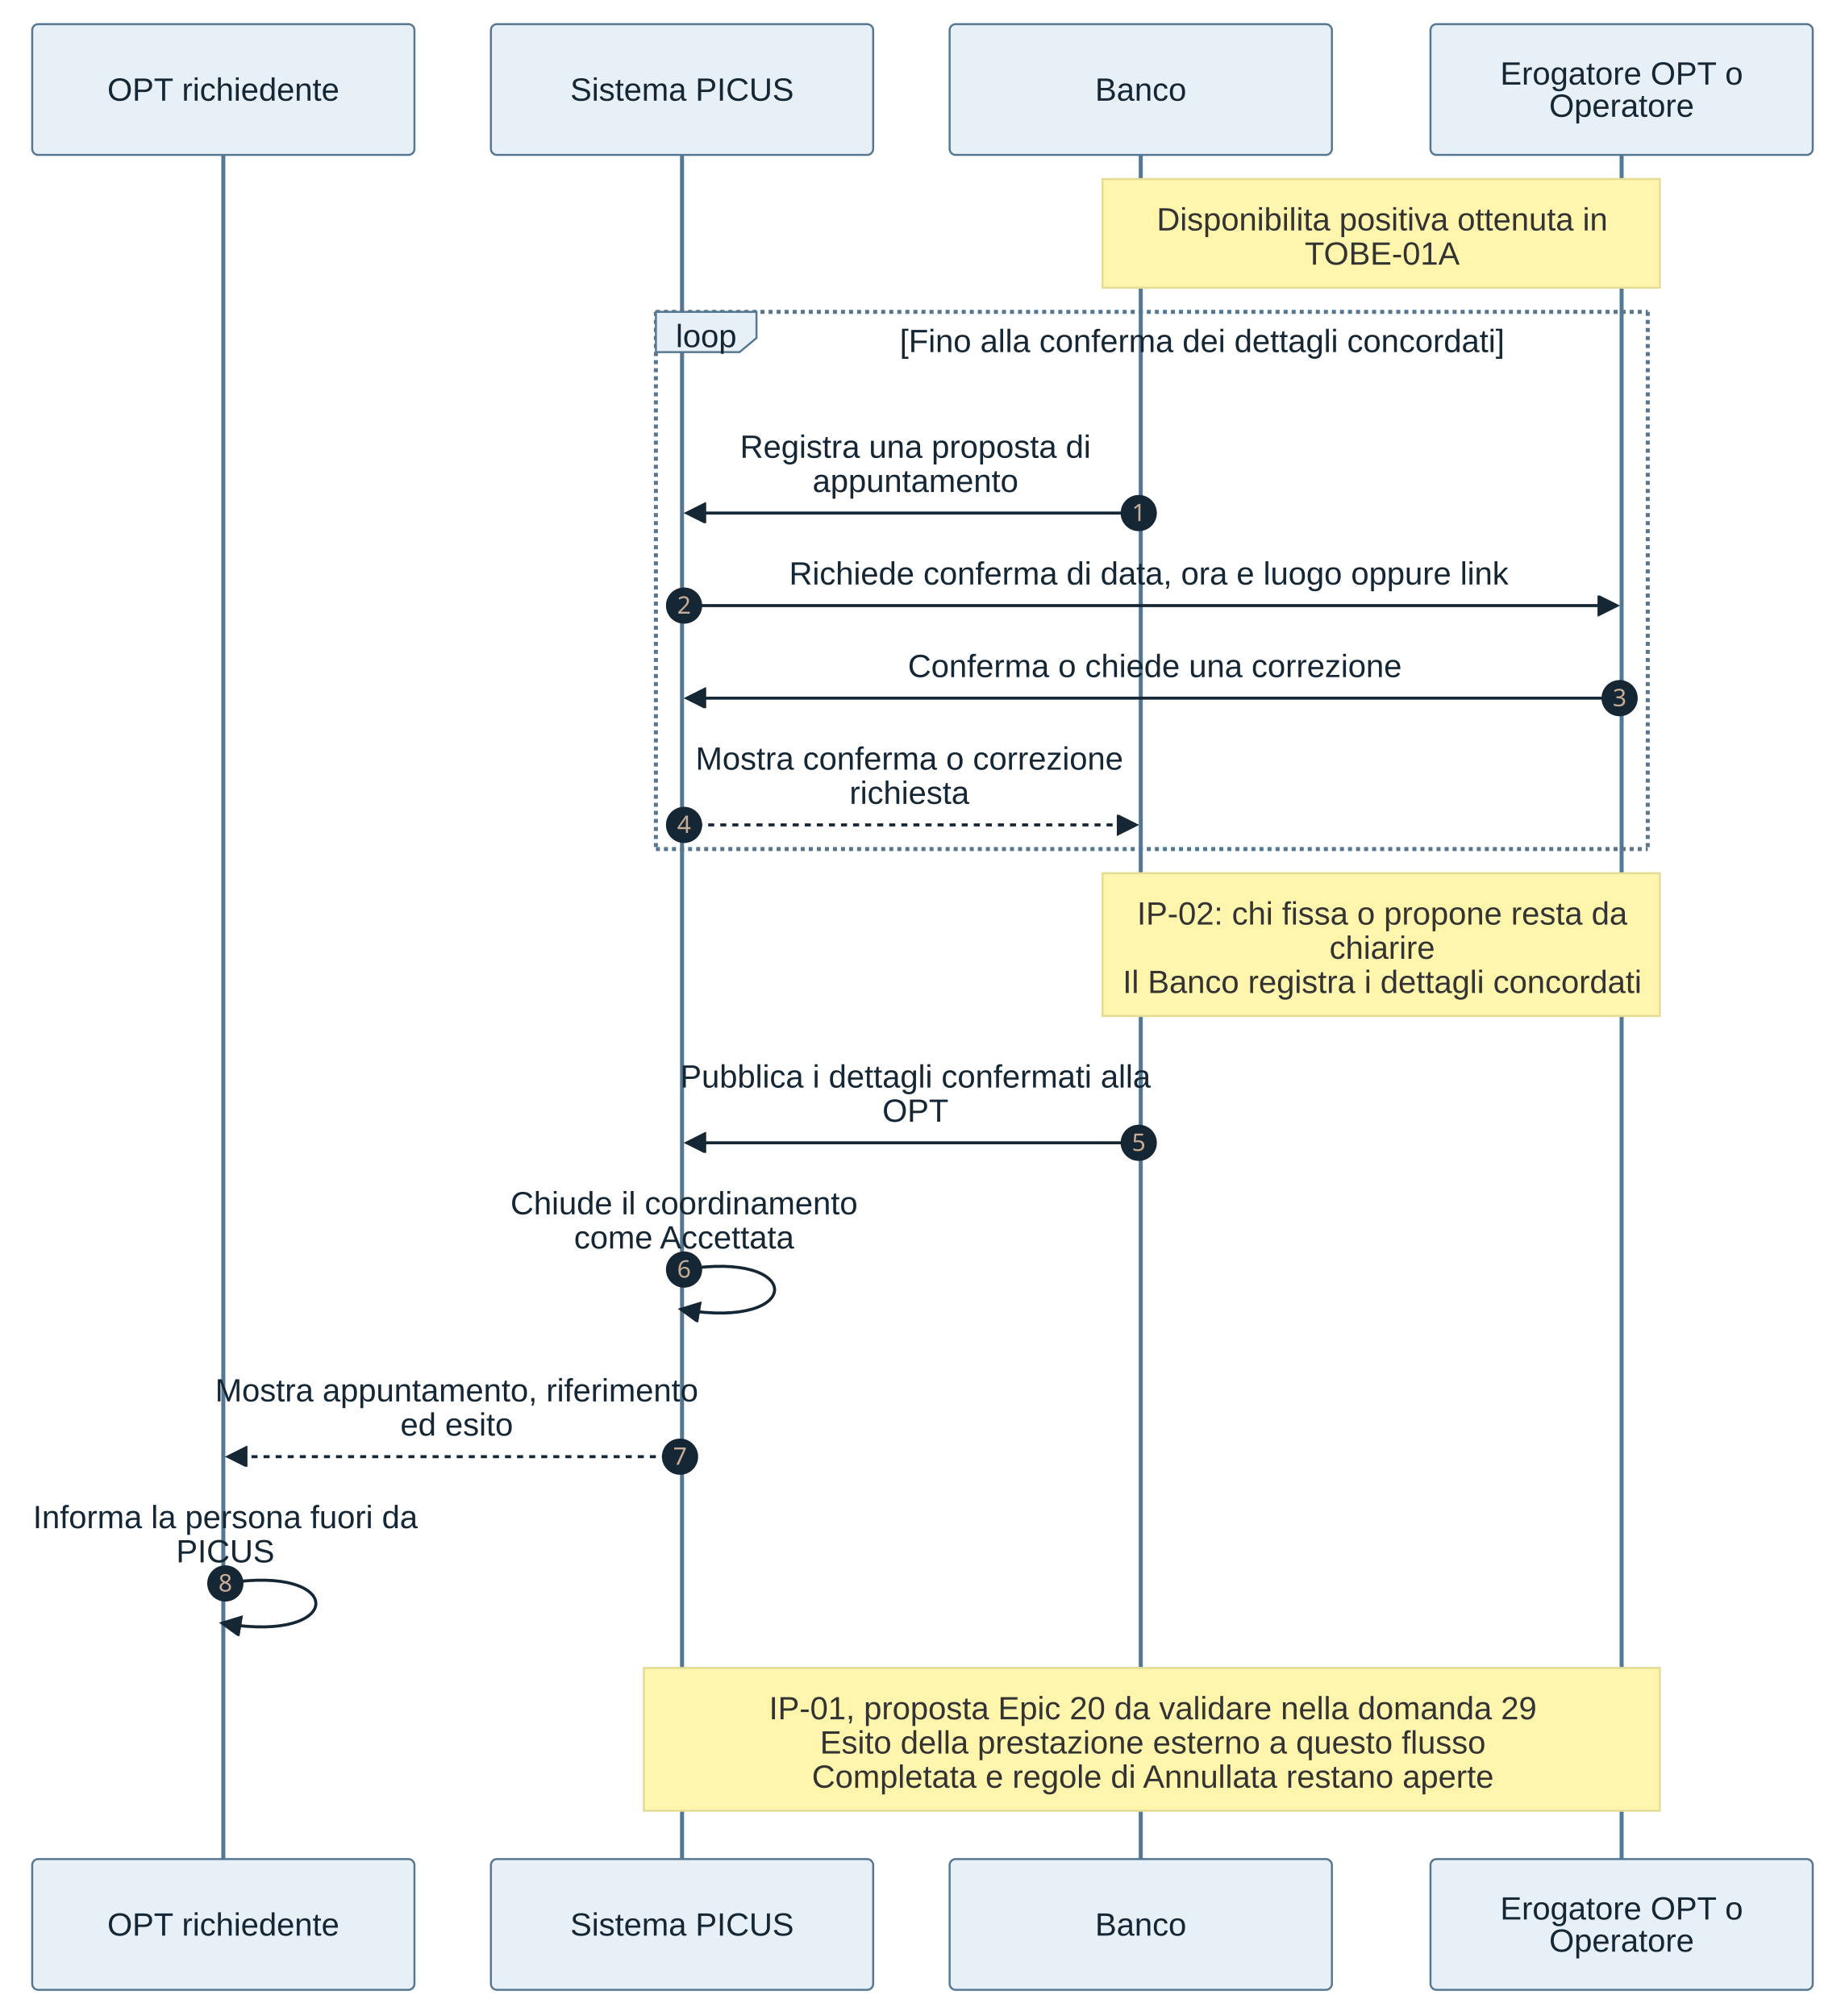
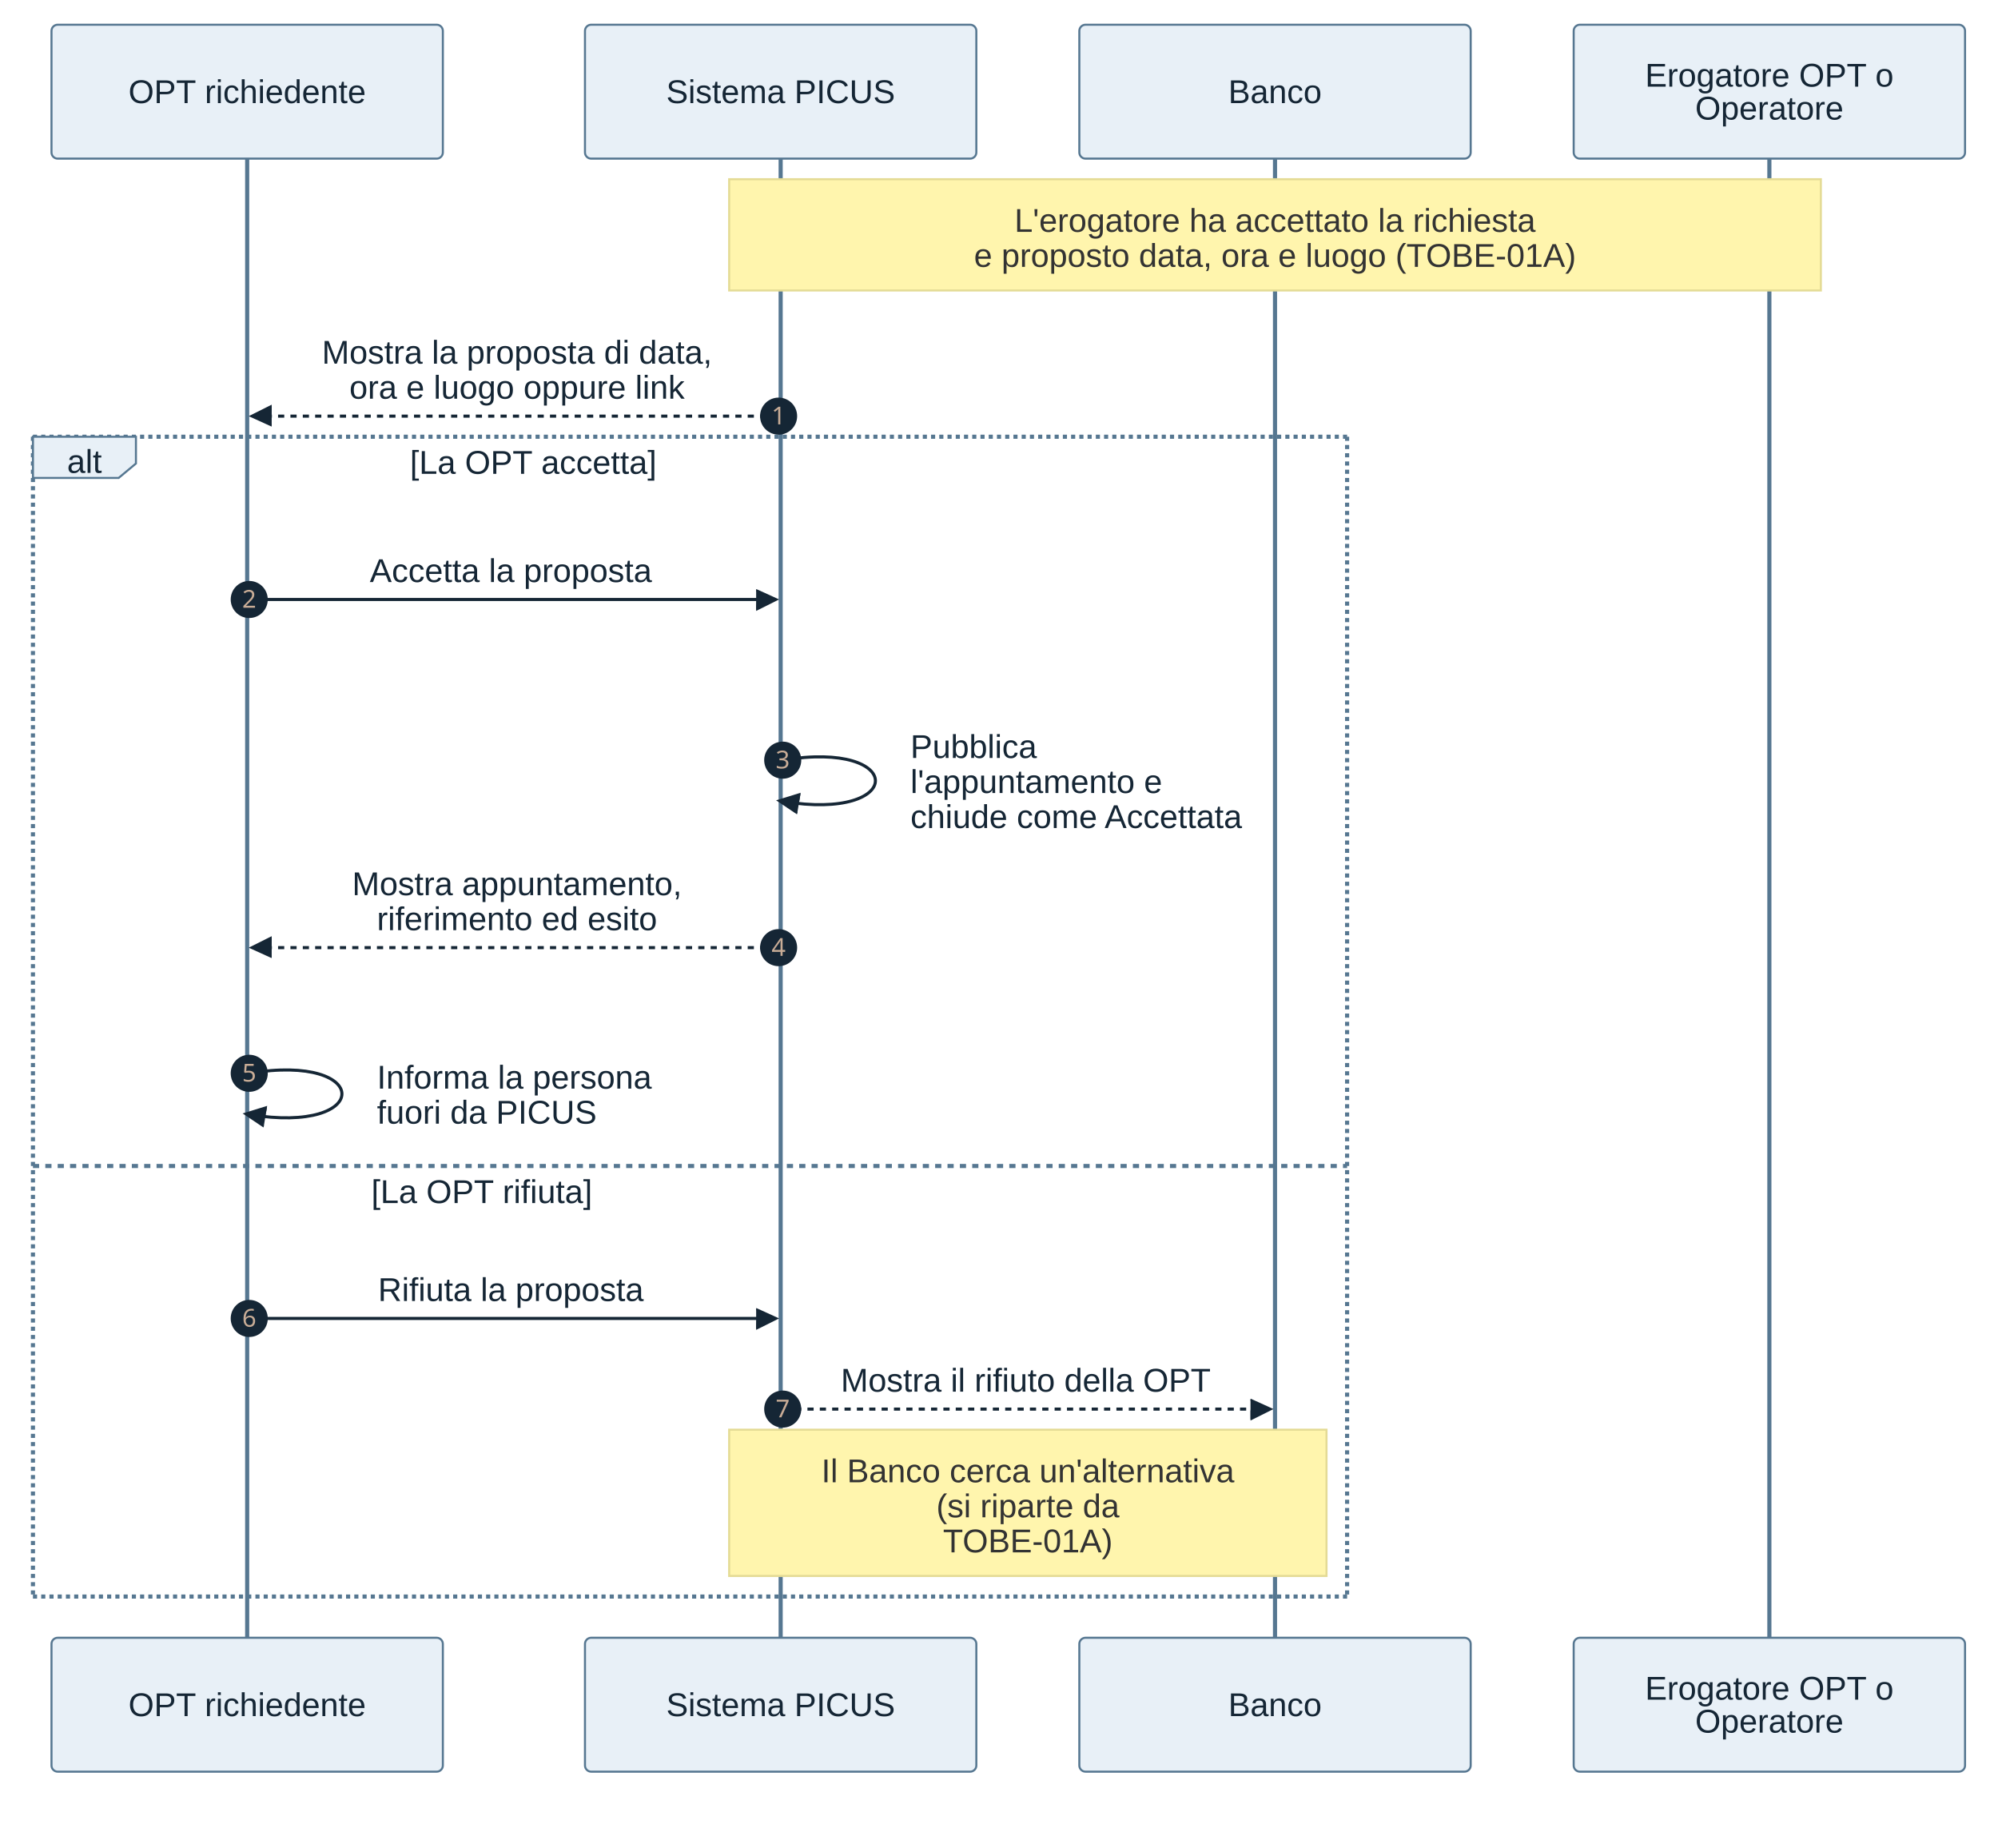
- <svg xmlns="http://www.w3.org/2000/svg" aria-roledescription="sequence" role="graphics-document document" viewBox="-16 -12 917 1002" height="1002" width="917" id="tobe">
+ <svg xmlns="http://www.w3.org/2000/svg" aria-roledescription="sequence" role="graphics-document document" viewBox="-25 -12 970 897" height="897" width="970" id="tobe">
  <g>
-     <rect class="actor actor-bottom" ry="3" rx="3" name="E" height="65" width="190" stroke="#666" fill="#eaeaea" y="912" x="695" />
-     <text style="text-anchor: middle; font-size: 16px; font-weight: 400; font-family: Arial;" class="actor" alignment-baseline="central" dominant-baseline="central" y="944.5" x="790">
-       <tspan dy="-8" x="790">Erogatore OPT o</tspan>
+     <rect class="actor actor-bottom" ry="3" rx="3" name="E" height="65" width="190" stroke="#666" fill="#eaeaea" y="783" x="739" />
+     <text style="text-anchor: middle; font-size: 16px; font-weight: 400; font-family: Arial;" class="actor actor-box" alignment-baseline="central" dominant-baseline="central" y="815.5" x="834">
+       <tspan dy="-8" x="834">Erogatore OPT o</tspan>
    </text>
-     <text style="text-anchor: middle; font-size: 16px; font-weight: 400; font-family: Arial;" class="actor" alignment-baseline="central" dominant-baseline="central" y="944.5" x="790">
-       <tspan dy="8" x="790">Operatore</tspan>
+     <text style="text-anchor: middle; font-size: 16px; font-weight: 400; font-family: Arial;" class="actor actor-box" alignment-baseline="central" dominant-baseline="central" y="815.5" x="834">
+       <tspan dy="8" x="834">Operatore</tspan>
    </text>
  </g>
  <g>
-     <rect class="actor actor-bottom" ry="3" rx="3" name="B" height="65" width="190" stroke="#666" fill="#eaeaea" y="912" x="456" />
-     <text style="text-anchor: middle; font-size: 16px; font-weight: 400; font-family: Arial;" class="actor" alignment-baseline="central" dominant-baseline="central" y="944.5" x="551">
-       <tspan dy="0" x="551">Banco</tspan>
+     <rect class="actor actor-bottom" ry="3" rx="3" name="B" height="65" width="190" stroke="#666" fill="#eaeaea" y="783" x="499" />
+     <text style="text-anchor: middle; font-size: 16px; font-weight: 400; font-family: Arial;" class="actor actor-box" alignment-baseline="central" dominant-baseline="central" y="815.5" x="594">
+       <tspan dy="0" x="594">Banco</tspan>
    </text>
  </g>
  <g>
-     <rect class="actor actor-bottom" ry="3" rx="3" name="S" height="65" width="190" stroke="#666" fill="#eaeaea" y="912" x="228" />
-     <text style="text-anchor: middle; font-size: 16px; font-weight: 400; font-family: Arial;" class="actor" alignment-baseline="central" dominant-baseline="central" y="944.5" x="323">
-       <tspan dy="0" x="323">Sistema PICUS</tspan>
+     <rect class="actor actor-bottom" ry="3" rx="3" name="S" height="65" width="190" stroke="#666" fill="#eaeaea" y="783" x="259" />
+     <text style="text-anchor: middle; font-size: 16px; font-weight: 400; font-family: Arial;" class="actor actor-box" alignment-baseline="central" dominant-baseline="central" y="815.5" x="354">
+       <tspan dy="0" x="354">Sistema PICUS</tspan>
    </text>
  </g>
  <g>
-     <rect class="actor actor-bottom" ry="3" rx="3" name="R" height="65" width="190" stroke="#666" fill="#eaeaea" y="912" x="0" />
-     <text style="text-anchor: middle; font-size: 16px; font-weight: 400; font-family: Arial;" class="actor" alignment-baseline="central" dominant-baseline="central" y="944.5" x="95">
+     <rect class="actor actor-bottom" ry="3" rx="3" name="R" height="65" width="190" stroke="#666" fill="#eaeaea" y="783" x="0" />
+     <text style="text-anchor: middle; font-size: 16px; font-weight: 400; font-family: Arial;" class="actor actor-box" alignment-baseline="central" dominant-baseline="central" y="815.5" x="95">
      <tspan dy="0" x="95">OPT richiedente</tspan>
    </text>
  </g>
  <g>
-     <line stroke="#999" stroke-width="0.5px" class="200" y2="912" x2="790" y1="5" x1="790" id="actor7" />
-     <g id="root-7">
-       <rect class="actor actor-top" ry="3" rx="3" name="E" height="65" width="190" stroke="#666" fill="#eaeaea" y="0" x="695" />
-       <text style="text-anchor: middle; font-size: 16px; font-weight: 400; font-family: Arial;" class="actor" alignment-baseline="central" dominant-baseline="central" y="32.5" x="790">
-         <tspan dy="-8" x="790">Erogatore OPT o</tspan>
+     <line name="E" stroke="#999" stroke-width="0.5px" class="actor-line 200" y2="783" x2="834" y1="65" x1="834" id="actor3" />
+     <g id="root-3">
+       <rect class="actor actor-top" ry="3" rx="3" name="E" height="65" width="190" stroke="#666" fill="#eaeaea" y="0" x="739" />
+       <text style="text-anchor: middle; font-size: 16px; font-weight: 400; font-family: Arial;" class="actor actor-box" alignment-baseline="central" dominant-baseline="central" y="32.5" x="834">
+         <tspan dy="-8" x="834">Erogatore OPT o</tspan>
      </text>
-       <text style="text-anchor: middle; font-size: 16px; font-weight: 400; font-family: Arial;" class="actor" alignment-baseline="central" dominant-baseline="central" y="32.5" x="790">
-         <tspan dy="8" x="790">Operatore</tspan>
+       <text style="text-anchor: middle; font-size: 16px; font-weight: 400; font-family: Arial;" class="actor actor-box" alignment-baseline="central" dominant-baseline="central" y="32.5" x="834">
+         <tspan dy="8" x="834">Operatore</tspan>
      </text>
    </g>
  </g>
  <g>
-     <line stroke="#999" stroke-width="0.5px" class="200" y2="912" x2="551" y1="5" x1="551" id="actor6" />
-     <g id="root-6">
-       <rect class="actor actor-top" ry="3" rx="3" name="B" height="65" width="190" stroke="#666" fill="#eaeaea" y="0" x="456" />
-       <text style="text-anchor: middle; font-size: 16px; font-weight: 400; font-family: Arial;" class="actor" alignment-baseline="central" dominant-baseline="central" y="32.5" x="551">
-         <tspan dy="0" x="551">Banco</tspan>
+     <line name="B" stroke="#999" stroke-width="0.5px" class="actor-line 200" y2="783" x2="594" y1="65" x1="594" id="actor2" />
+     <g id="root-2">
+       <rect class="actor actor-top" ry="3" rx="3" name="B" height="65" width="190" stroke="#666" fill="#eaeaea" y="0" x="499" />
+       <text style="text-anchor: middle; font-size: 16px; font-weight: 400; font-family: Arial;" class="actor actor-box" alignment-baseline="central" dominant-baseline="central" y="32.5" x="594">
+         <tspan dy="0" x="594">Banco</tspan>
      </text>
    </g>
  </g>
  <g>
-     <line stroke="#999" stroke-width="0.5px" class="200" y2="912" x2="323" y1="5" x1="323" id="actor5" />
-     <g id="root-5">
-       <rect class="actor actor-top" ry="3" rx="3" name="S" height="65" width="190" stroke="#666" fill="#eaeaea" y="0" x="228" />
-       <text style="text-anchor: middle; font-size: 16px; font-weight: 400; font-family: Arial;" class="actor" alignment-baseline="central" dominant-baseline="central" y="32.5" x="323">
-         <tspan dy="0" x="323">Sistema PICUS</tspan>
+     <line name="S" stroke="#999" stroke-width="0.5px" class="actor-line 200" y2="783" x2="354" y1="65" x1="354" id="actor1" />
+     <g id="root-1">
+       <rect class="actor actor-top" ry="3" rx="3" name="S" height="65" width="190" stroke="#666" fill="#eaeaea" y="0" x="259" />
+       <text style="text-anchor: middle; font-size: 16px; font-weight: 400; font-family: Arial;" class="actor actor-box" alignment-baseline="central" dominant-baseline="central" y="32.5" x="354">
+         <tspan dy="0" x="354">Sistema PICUS</tspan>
      </text>
    </g>
  </g>
  <g>
-     <line stroke="#999" stroke-width="0.5px" class="200" y2="912" x2="95" y1="5" x1="95" id="actor4" />
-     <g id="root-4">
+     <line name="R" stroke="#999" stroke-width="0.5px" class="actor-line 200" y2="783" x2="95" y1="65" x1="95" id="actor0" />
+     <g id="root-0">
      <rect class="actor actor-top" ry="3" rx="3" name="R" height="65" width="190" stroke="#666" fill="#eaeaea" y="0" x="0" />
-       <text style="text-anchor: middle; font-size: 16px; font-weight: 400; font-family: Arial;" class="actor" alignment-baseline="central" dominant-baseline="central" y="32.5" x="95">
+       <text style="text-anchor: middle; font-size: 16px; font-weight: 400; font-family: Arial;" class="actor actor-box" alignment-baseline="central" dominant-baseline="central" y="32.5" x="95">
        <tspan dy="0" x="95">OPT richiedente</tspan>
      </text>
    </g>
  </g>
-   <style>#tobe{font-family:Arial;font-size:18px;fill:#152635;}#tobe .error-icon{fill:hsl(28, 48.387%, 98.922%);}#tobe .error-text{fill:rgb(1.419, 2.839, 4.081);stroke:rgb(1.419, 2.839, 4.081);}#tobe .edge-thickness-normal{stroke-width:2px;}#tobe .edge-thickness-thick{stroke-width:3.5px;}#tobe .edge-pattern-solid{stroke-dasharray:0;}#tobe .edge-pattern-dashed{stroke-dasharray:3;}#tobe .edge-pattern-dotted{stroke-dasharray:2;}#tobe .marker{fill:#375369;stroke:#375369;}#tobe .marker.cross{stroke:#375369;}#tobe svg{font-family:Arial;font-size:18px;}#tobe .actor{stroke:#567791;fill:#e8f0f7;}#tobe text.actor&gt;tspan{fill:#152635;stroke:none;}#tobe .actor-line{stroke:grey;}#tobe .messageLine0{stroke-width:1.5;stroke-dasharray:none;stroke:#152635;}#tobe .messageLine1{stroke-width:1.5;stroke-dasharray:2,2;stroke:#152635;}#tobe #arrowhead path{fill:#152635;stroke:#152635;}#tobe .sequenceNumber{fill:#c8ac96;}#tobe #sequencenumber{fill:#152635;}#tobe #crosshead path{fill:#152635;stroke:#152635;}#tobe .messageText{fill:#152635;stroke:none;}#tobe .labelBox{stroke:#567791;fill:#e8f0f7;}#tobe .labelText,#tobe .labelText&gt;tspan{fill:#152635;stroke:none;}#tobe .loopText,#tobe .loopText&gt;tspan{fill:#152635;stroke:none;}#tobe .loopLine{stroke-width:2px;stroke-dasharray:2,2;stroke:#567791;fill:#567791;}#tobe .note{stroke:hsl(52.683, 60%, 73.922%);fill:#fff5ad;}#tobe .noteText,#tobe .noteText&gt;tspan{fill:#333;stroke:none;}#tobe .activation0{fill:hsl(88, 48.387%, 93.922%);stroke:hsl(88, 48.387%, 83.922%);}#tobe .activation1{fill:hsl(88, 48.387%, 93.922%);stroke:hsl(88, 48.387%, 83.922%);}#tobe .activation2{fill:hsl(88, 48.387%, 93.922%);stroke:hsl(88, 48.387%, 83.922%);}#tobe .actorPopupMenu{position:absolute;}#tobe .actorPopupMenuPanel{position:absolute;fill:#e8f0f7;box-shadow:0px 8px 16px 0px rgba(0,0,0,0.2);filter:drop-shadow(3px 5px 2px rgb(0 0 0 / 0.4));}#tobe .actor-man line{stroke:#567791;fill:#e8f0f7;}#tobe .actor-man circle,#tobe line{stroke:#567791;fill:#e8f0f7;stroke-width:2px;}#tobe :root{--mermaid-font-family:Arial;}</style>
+   <style>#tobe{font-family:Arial;font-size:18px;fill:#152635;}#tobe .error-icon{fill:hsl(28, 48.387%, 98.922%);}#tobe .error-text{fill:rgb(1.419, 2.839, 4.081);stroke:rgb(1.419, 2.839, 4.081);}#tobe .edge-thickness-normal{stroke-width:1px;}#tobe .edge-thickness-thick{stroke-width:3.5px;}#tobe .edge-pattern-solid{stroke-dasharray:0;}#tobe .edge-thickness-invisible{stroke-width:0;fill:none;}#tobe .edge-pattern-dashed{stroke-dasharray:3;}#tobe .edge-pattern-dotted{stroke-dasharray:2;}#tobe .marker{fill:#375369;stroke:#375369;}#tobe .marker.cross{stroke:#375369;}#tobe svg{font-family:Arial;font-size:18px;}#tobe p{margin:0;}#tobe .actor{stroke:#567791;fill:#e8f0f7;}#tobe text.actor&gt;tspan{fill:#152635;stroke:none;}#tobe .actor-line{stroke:#567791;}#tobe .messageLine0{stroke-width:1.5;stroke-dasharray:none;stroke:#152635;}#tobe .messageLine1{stroke-width:1.5;stroke-dasharray:2,2;stroke:#152635;}#tobe #arrowhead path{fill:#152635;stroke:#152635;}#tobe .sequenceNumber{fill:#c8ac96;}#tobe #sequencenumber{fill:#152635;}#tobe #crosshead path{fill:#152635;stroke:#152635;}#tobe .messageText{fill:#152635;stroke:none;}#tobe .labelBox{stroke:#567791;fill:#e8f0f7;}#tobe .labelText,#tobe .labelText&gt;tspan{fill:#152635;stroke:none;}#tobe .loopText,#tobe .loopText&gt;tspan{fill:#152635;stroke:none;}#tobe .loopLine{stroke-width:2px;stroke-dasharray:2,2;stroke:#567791;fill:#567791;}#tobe .note{stroke:hsl(52.683, 60%, 73.922%);fill:#fff5ad;}#tobe .noteText,#tobe .noteText&gt;tspan{fill:#333;stroke:none;}#tobe .activation0{fill:hsl(88, 48.387%, 93.922%);stroke:hsl(88, 48.387%, 83.922%);}#tobe .activation1{fill:hsl(88, 48.387%, 93.922%);stroke:hsl(88, 48.387%, 83.922%);}#tobe .activation2{fill:hsl(88, 48.387%, 93.922%);stroke:hsl(88, 48.387%, 83.922%);}#tobe .actorPopupMenu{position:absolute;}#tobe .actorPopupMenuPanel{position:absolute;fill:#e8f0f7;box-shadow:0px 8px 16px 0px rgba(0,0,0,0.2);filter:drop-shadow(3px 5px 2px rgb(0 0 0 / 0.4));}#tobe .actor-man line{stroke:#567791;fill:#e8f0f7;}#tobe .actor-man circle,#tobe line{stroke:#567791;fill:#e8f0f7;stroke-width:2px;}#tobe :root{--mermaid-font-family:Arial;}</style>
  <g />
  <defs>
    <symbol height="24" width="24" id="computer">
      <path d="M2 2v13h20v-13h-20zm18 11h-16v-9h16v9zm-10.228 6l.466-1h3.524l.467 1h-4.457zm14.228 3h-24l2-6h2.104l-1.33 4h18.45l-1.297-4h2.073l2 6zm-5-10h-14v-7h14v7z" transform="scale(.5)" />
    </symbol>
  </defs>
  <defs>
    <symbol clip-rule="evenodd" fill-rule="evenodd" id="database">
      <path d="M12.258.001l.256.004.255.005.253.008.251.01.249.012.247.015.246.016.242.019.241.02.239.023.236.024.233.027.231.028.229.031.225.032.223.034.22.036.217.038.214.04.211.041.208.043.205.045.201.046.198.048.194.05.191.051.187.053.183.054.18.056.175.057.172.059.168.06.163.061.16.063.155.064.15.066.074.033.073.033.071.034.07.034.069.035.068.035.067.035.066.035.064.036.064.036.062.036.06.036.06.037.058.037.058.037.055.038.055.038.053.038.052.038.051.039.05.039.048.039.047.039.045.04.044.04.043.04.041.04.04.041.039.041.037.041.036.041.034.041.033.042.032.042.03.042.029.042.027.042.026.043.024.043.023.043.021.043.02.043.018.044.017.043.015.044.013.044.012.044.011.045.009.044.007.045.006.045.004.045.002.045.001.045v17l-.001.045-.002.045-.004.045-.006.045-.007.045-.009.044-.011.045-.012.044-.013.044-.015.044-.017.043-.018.044-.02.043-.021.043-.023.043-.024.043-.026.043-.027.042-.029.042-.03.042-.032.042-.033.042-.034.041-.036.041-.037.041-.039.041-.04.041-.041.04-.043.04-.044.04-.045.04-.047.039-.048.039-.05.039-.051.039-.052.038-.053.038-.055.038-.055.038-.058.037-.058.037-.06.037-.06.036-.062.036-.064.036-.064.036-.066.035-.067.035-.068.035-.069.035-.07.034-.071.034-.073.033-.074.033-.15.066-.155.064-.16.063-.163.061-.168.06-.172.059-.175.057-.18.056-.183.054-.187.053-.191.051-.194.05-.198.048-.201.046-.205.045-.208.043-.211.041-.214.04-.217.038-.22.036-.223.034-.225.032-.229.031-.231.028-.233.027-.236.024-.239.023-.241.02-.242.019-.246.016-.247.015-.249.012-.251.01-.253.008-.255.005-.256.004-.258.001-.258-.001-.256-.004-.255-.005-.253-.008-.251-.01-.249-.012-.247-.015-.245-.016-.243-.019-.241-.02-.238-.023-.236-.024-.234-.027-.231-.028-.228-.031-.226-.032-.223-.034-.22-.036-.217-.038-.214-.04-.211-.041-.208-.043-.204-.045-.201-.046-.198-.048-.195-.05-.19-.051-.187-.053-.184-.054-.179-.056-.176-.057-.172-.059-.167-.06-.164-.061-.159-.063-.155-.064-.151-.066-.074-.033-.072-.033-.072-.034-.07-.034-.069-.035-.068-.035-.067-.035-.066-.035-.064-.036-.063-.036-.062-.036-.061-.036-.06-.037-.058-.037-.057-.037-.056-.038-.055-.038-.053-.038-.052-.038-.051-.039-.049-.039-.049-.039-.046-.039-.046-.04-.044-.04-.043-.04-.041-.04-.04-.041-.039-.041-.037-.041-.036-.041-.034-.041-.033-.042-.032-.042-.03-.042-.029-.042-.027-.042-.026-.043-.024-.043-.023-.043-.021-.043-.02-.043-.018-.044-.017-.043-.015-.044-.013-.044-.012-.044-.011-.045-.009-.044-.007-.045-.006-.045-.004-.045-.002-.045-.001-.045v-17l.001-.045.002-.045.004-.045.006-.045.007-.045.009-.044.011-.045.012-.044.013-.044.015-.044.017-.043.018-.044.02-.043.021-.043.023-.043.024-.043.026-.043.027-.042.029-.042.03-.042.032-.042.033-.042.034-.041.036-.041.037-.041.039-.041.04-.041.041-.04.043-.04.044-.04.046-.04.046-.039.049-.039.049-.039.051-.039.052-.038.053-.038.055-.038.056-.038.057-.037.058-.037.06-.037.061-.036.062-.036.063-.036.064-.036.066-.035.067-.035.068-.035.069-.035.07-.034.072-.034.072-.033.074-.033.151-.066.155-.064.159-.063.164-.061.167-.06.172-.059.176-.057.179-.056.184-.054.187-.053.19-.051.195-.05.198-.048.201-.046.204-.045.208-.043.211-.041.214-.04.217-.038.22-.036.223-.034.226-.032.228-.031.231-.028.234-.027.236-.024.238-.023.241-.02.243-.019.245-.016.247-.015.249-.012.251-.01.253-.008.255-.005.256-.004.258-.001.258.001zm-9.258 20.499v.01l.001.021.003.021.004.022.005.021.006.022.007.022.009.023.01.022.011.023.012.023.013.023.015.023.016.024.017.023.018.024.019.024.021.024.022.025.023.024.024.025.052.049.056.05.061.051.066.051.07.051.075.051.079.052.084.052.088.052.092.052.097.052.102.051.105.052.11.052.114.051.119.051.123.051.127.05.131.05.135.05.139.048.144.049.147.047.152.047.155.047.16.045.163.045.167.043.171.043.176.041.178.041.183.039.187.039.19.037.194.035.197.035.202.033.204.031.209.03.212.029.216.027.219.025.222.024.226.021.23.02.233.018.236.016.24.015.243.012.246.01.249.008.253.005.256.004.259.001.26-.001.257-.004.254-.005.25-.008.247-.011.244-.012.241-.014.237-.016.233-.018.231-.021.226-.021.224-.024.22-.026.216-.027.212-.028.21-.031.205-.031.202-.034.198-.034.194-.036.191-.037.187-.039.183-.04.179-.04.175-.042.172-.043.168-.044.163-.045.16-.046.155-.046.152-.047.148-.048.143-.049.139-.049.136-.05.131-.05.126-.05.123-.051.118-.052.114-.051.11-.052.106-.052.101-.052.096-.052.092-.052.088-.053.083-.051.079-.052.074-.052.07-.051.065-.051.06-.051.056-.05.051-.05.023-.024.023-.025.021-.024.02-.024.019-.024.018-.024.017-.024.015-.023.014-.024.013-.023.012-.023.01-.023.01-.022.008-.022.006-.022.006-.022.004-.022.004-.021.001-.021.001-.021v-4.127l-.077.055-.08.053-.083.054-.085.053-.087.052-.09.052-.093.051-.095.05-.097.05-.1.049-.102.049-.105.048-.106.047-.109.047-.111.046-.114.045-.115.045-.118.044-.12.043-.122.042-.124.042-.126.041-.128.04-.13.04-.132.038-.134.038-.135.037-.138.037-.139.035-.142.035-.143.034-.144.033-.147.032-.148.031-.15.03-.151.03-.153.029-.154.027-.156.027-.158.026-.159.025-.161.024-.162.023-.163.022-.165.021-.166.02-.167.019-.169.018-.169.017-.171.016-.173.015-.173.014-.175.013-.175.012-.177.011-.178.01-.179.008-.179.008-.181.006-.182.005-.182.004-.184.003-.184.002h-.37l-.184-.002-.184-.003-.182-.004-.182-.005-.181-.006-.179-.008-.179-.008-.178-.01-.176-.011-.176-.012-.175-.013-.173-.014-.172-.015-.171-.016-.17-.017-.169-.018-.167-.019-.166-.02-.165-.021-.163-.022-.162-.023-.161-.024-.159-.025-.157-.026-.156-.027-.155-.027-.153-.029-.151-.03-.15-.03-.148-.031-.146-.032-.145-.033-.143-.034-.141-.035-.14-.035-.137-.037-.136-.037-.134-.038-.132-.038-.13-.04-.128-.04-.126-.041-.124-.042-.122-.042-.12-.044-.117-.043-.116-.045-.113-.045-.112-.046-.109-.047-.106-.047-.105-.048-.102-.049-.1-.049-.097-.05-.095-.05-.093-.052-.09-.051-.087-.052-.085-.053-.083-.054-.08-.054-.077-.054v4.127zm0-5.654v.011l.001.021.003.021.004.021.005.022.006.022.007.022.009.022.01.022.011.023.012.023.013.023.015.024.016.023.017.024.018.024.019.024.021.024.022.024.023.025.024.024.052.05.056.05.061.05.066.051.07.051.075.052.079.051.084.052.088.052.092.052.097.052.102.052.105.052.11.051.114.051.119.052.123.05.127.051.131.05.135.049.139.049.144.048.147.048.152.047.155.046.16.045.163.045.167.044.171.042.176.042.178.04.183.04.187.038.19.037.194.036.197.034.202.033.204.032.209.03.212.028.216.027.219.025.222.024.226.022.23.02.233.018.236.016.24.014.243.012.246.01.249.008.253.006.256.003.259.001.26-.001.257-.003.254-.006.25-.008.247-.01.244-.012.241-.015.237-.016.233-.018.231-.02.226-.022.224-.024.22-.025.216-.027.212-.029.21-.03.205-.032.202-.033.198-.035.194-.036.191-.037.187-.039.183-.039.179-.041.175-.042.172-.043.168-.044.163-.045.16-.045.155-.047.152-.047.148-.048.143-.048.139-.05.136-.049.131-.05.126-.051.123-.051.118-.051.114-.052.11-.052.106-.052.101-.052.096-.052.092-.052.088-.052.083-.052.079-.052.074-.051.07-.052.065-.051.06-.05.056-.051.051-.049.023-.025.023-.024.021-.025.02-.024.019-.024.018-.024.017-.024.015-.023.014-.023.013-.024.012-.022.01-.023.01-.023.008-.022.006-.022.006-.022.004-.021.004-.022.001-.021.001-.021v-4.139l-.077.054-.08.054-.083.054-.085.052-.087.053-.09.051-.093.051-.095.051-.097.05-.1.049-.102.049-.105.048-.106.047-.109.047-.111.046-.114.045-.115.044-.118.044-.12.044-.122.042-.124.042-.126.041-.128.04-.13.039-.132.039-.134.038-.135.037-.138.036-.139.036-.142.035-.143.033-.144.033-.147.033-.148.031-.15.03-.151.03-.153.028-.154.028-.156.027-.158.026-.159.025-.161.024-.162.023-.163.022-.165.021-.166.02-.167.019-.169.018-.169.017-.171.016-.173.015-.173.014-.175.013-.175.012-.177.011-.178.009-.179.009-.179.007-.181.007-.182.005-.182.004-.184.003-.184.002h-.37l-.184-.002-.184-.003-.182-.004-.182-.005-.181-.007-.179-.007-.179-.009-.178-.009-.176-.011-.176-.012-.175-.013-.173-.014-.172-.015-.171-.016-.17-.017-.169-.018-.167-.019-.166-.02-.165-.021-.163-.022-.162-.023-.161-.024-.159-.025-.157-.026-.156-.027-.155-.028-.153-.028-.151-.03-.15-.03-.148-.031-.146-.033-.145-.033-.143-.033-.141-.035-.14-.036-.137-.036-.136-.037-.134-.038-.132-.039-.13-.039-.128-.04-.126-.041-.124-.042-.122-.043-.12-.043-.117-.044-.116-.044-.113-.046-.112-.046-.109-.046-.106-.047-.105-.048-.102-.049-.1-.049-.097-.05-.095-.051-.093-.051-.09-.051-.087-.053-.085-.052-.083-.054-.08-.054-.077-.054v4.139zm0-5.666v.011l.001.02.003.022.004.021.005.022.006.021.007.022.009.023.01.022.011.023.012.023.013.023.015.023.016.024.017.024.018.023.019.024.021.025.022.024.023.024.024.025.052.05.056.05.061.05.066.051.07.051.075.052.079.051.084.052.088.052.092.052.097.052.102.052.105.051.11.052.114.051.119.051.123.051.127.05.131.05.135.05.139.049.144.048.147.048.152.047.155.046.16.045.163.045.167.043.171.043.176.042.178.04.183.04.187.038.19.037.194.036.197.034.202.033.204.032.209.03.212.028.216.027.219.025.222.024.226.021.23.02.233.018.236.017.24.014.243.012.246.01.249.008.253.006.256.003.259.001.26-.001.257-.003.254-.006.25-.008.247-.01.244-.013.241-.014.237-.016.233-.018.231-.02.226-.022.224-.024.22-.025.216-.027.212-.029.21-.03.205-.032.202-.033.198-.035.194-.036.191-.037.187-.039.183-.039.179-.041.175-.042.172-.043.168-.044.163-.045.16-.045.155-.047.152-.047.148-.048.143-.049.139-.049.136-.049.131-.051.126-.05.123-.051.118-.052.114-.051.11-.052.106-.052.101-.052.096-.052.092-.052.088-.052.083-.052.079-.052.074-.052.07-.051.065-.051.06-.051.056-.05.051-.049.023-.025.023-.025.021-.024.02-.024.019-.024.018-.024.017-.024.015-.023.014-.024.013-.023.012-.023.01-.022.01-.023.008-.022.006-.022.006-.022.004-.022.004-.021.001-.021.001-.021v-4.153l-.077.054-.08.054-.083.053-.085.053-.087.053-.09.051-.093.051-.095.051-.097.05-.1.049-.102.048-.105.048-.106.048-.109.046-.111.046-.114.046-.115.044-.118.044-.12.043-.122.043-.124.042-.126.041-.128.04-.13.039-.132.039-.134.038-.135.037-.138.036-.139.036-.142.034-.143.034-.144.033-.147.032-.148.032-.15.03-.151.03-.153.028-.154.028-.156.027-.158.026-.159.024-.161.024-.162.023-.163.023-.165.021-.166.02-.167.019-.169.018-.169.017-.171.016-.173.015-.173.014-.175.013-.175.012-.177.01-.178.01-.179.009-.179.007-.181.006-.182.006-.182.004-.184.003-.184.001-.185.001-.185-.001-.184-.001-.184-.003-.182-.004-.182-.006-.181-.006-.179-.007-.179-.009-.178-.01-.176-.01-.176-.012-.175-.013-.173-.014-.172-.015-.171-.016-.17-.017-.169-.018-.167-.019-.166-.02-.165-.021-.163-.023-.162-.023-.161-.024-.159-.024-.157-.026-.156-.027-.155-.028-.153-.028-.151-.03-.15-.03-.148-.032-.146-.032-.145-.033-.143-.034-.141-.034-.14-.036-.137-.036-.136-.037-.134-.038-.132-.039-.13-.039-.128-.041-.126-.041-.124-.041-.122-.043-.12-.043-.117-.044-.116-.044-.113-.046-.112-.046-.109-.046-.106-.048-.105-.048-.102-.048-.1-.05-.097-.049-.095-.051-.093-.051-.09-.052-.087-.052-.085-.053-.083-.053-.08-.054-.077-.054v4.153zm8.74-8.179l-.257.004-.254.005-.25.008-.247.011-.244.012-.241.014-.237.016-.233.018-.231.021-.226.022-.224.023-.22.026-.216.027-.212.028-.21.031-.205.032-.202.033-.198.034-.194.036-.191.038-.187.038-.183.04-.179.041-.175.042-.172.043-.168.043-.163.045-.16.046-.155.046-.152.048-.148.048-.143.048-.139.049-.136.05-.131.05-.126.051-.123.051-.118.051-.114.052-.11.052-.106.052-.101.052-.096.052-.092.052-.088.052-.083.052-.079.052-.074.051-.07.052-.065.051-.06.05-.056.05-.051.05-.023.025-.023.024-.021.024-.02.025-.019.024-.018.024-.017.023-.015.024-.014.023-.013.023-.012.023-.01.023-.01.022-.008.022-.006.023-.006.021-.004.022-.004.021-.001.021-.001.021.001.021.001.021.004.021.004.022.006.021.006.023.008.022.01.022.01.023.012.023.013.023.014.023.015.024.017.023.018.024.019.024.02.025.021.024.023.024.023.025.051.05.056.05.06.05.065.051.07.052.074.051.079.052.083.052.088.052.092.052.096.052.101.052.106.052.11.052.114.052.118.051.123.051.126.051.131.05.136.05.139.049.143.048.148.048.152.048.155.046.16.046.163.045.168.043.172.043.175.042.179.041.183.04.187.038.191.038.194.036.198.034.202.033.205.032.21.031.212.028.216.027.22.026.224.023.226.022.231.021.233.018.237.016.241.014.244.012.247.011.25.008.254.005.257.004.26.001.26-.001.257-.004.254-.005.25-.008.247-.011.244-.012.241-.014.237-.016.233-.018.231-.021.226-.022.224-.023.22-.026.216-.027.212-.028.21-.031.205-.032.202-.033.198-.034.194-.036.191-.038.187-.038.183-.04.179-.041.175-.042.172-.043.168-.043.163-.045.16-.046.155-.046.152-.048.148-.048.143-.048.139-.049.136-.05.131-.05.126-.051.123-.051.118-.051.114-.052.11-.052.106-.052.101-.052.096-.052.092-.052.088-.052.083-.052.079-.052.074-.051.07-.052.065-.051.06-.05.056-.05.051-.05.023-.025.023-.024.021-.024.02-.025.019-.024.018-.024.017-.023.015-.024.014-.023.013-.023.012-.023.01-.023.01-.022.008-.022.006-.023.006-.021.004-.022.004-.021.001-.021.001-.021-.001-.021-.001-.021-.004-.021-.004-.022-.006-.021-.006-.023-.008-.022-.01-.022-.01-.023-.012-.023-.013-.023-.014-.023-.015-.024-.017-.023-.018-.024-.019-.024-.02-.025-.021-.024-.023-.024-.023-.025-.051-.05-.056-.05-.06-.05-.065-.051-.07-.052-.074-.051-.079-.052-.083-.052-.088-.052-.092-.052-.096-.052-.101-.052-.106-.052-.11-.052-.114-.052-.118-.051-.123-.051-.126-.051-.131-.05-.136-.05-.139-.049-.143-.048-.148-.048-.152-.048-.155-.046-.16-.046-.163-.045-.168-.043-.172-.043-.175-.042-.179-.041-.183-.04-.187-.038-.191-.038-.194-.036-.198-.034-.202-.033-.205-.032-.21-.031-.212-.028-.216-.027-.22-.026-.224-.023-.226-.022-.231-.021-.233-.018-.237-.016-.241-.014-.244-.012-.247-.011-.25-.008-.254-.005-.257-.004-.26-.001-.26.001z" transform="scale(.5)" />
    </symbol>
  </defs>
  <defs>
    <symbol height="24" width="24" id="clock">
      <path d="M12 2c5.514 0 10 4.486 10 10s-4.486 10-10 10-10-4.486-10-10 4.486-10 10-10zm0-2c-6.627 0-12 5.373-12 12s5.373 12 12 12 12-5.373 12-12-5.373-12-12-12zm5.848 12.459c.202.038.202.333.001.372-1.907.361-6.045 1.111-6.547 1.111-.719 0-1.301-.582-1.301-1.301 0-.512.77-5.447 1.125-7.445.034-.192.312-.181.343.014l.985 6.238 5.394 1.011z" transform="scale(.5)" />
    </symbol>
  </defs>
  <defs>
-     <marker orient="auto" markerHeight="12" markerWidth="12" markerUnits="userSpaceOnUse" refY="5" refX="7.9" id="arrowhead">
-       <path d="M 0 0 L 10 5 L 0 10 z" />
+     <marker orient="auto-start-reverse" markerHeight="12" markerWidth="12" markerUnits="userSpaceOnUse" refY="5" refX="7.9" id="arrowhead">
+       <path d="M -1 0 L 10 5 L 0 10 z" />
    </marker>
  </defs>
  <defs>
    <marker refY="4.5" refX="4" orient="auto" markerHeight="8" markerWidth="15" id="crosshead">
      <path style="stroke-dasharray: 0, 0;" d="M 1,2 L 6,7 M 6,2 L 1,7" stroke-width="1pt" stroke="#000000" fill="none" />
    </marker>
  </defs>
  <defs>
    <marker orient="auto" markerHeight="28" markerWidth="20" refY="7" refX="15.5" id="filled-head">
      <path d="M 18,7 L9,13 L14,7 L9,1 Z" />
    </marker>
  </defs>
  <defs>
    <marker orient="auto" markerHeight="40" markerWidth="60" refY="15" refX="15" id="sequencenumber">
      <circle r="6" cy="15" cx="15" />
    </marker>
  </defs>
  <g>
-     <rect class="note" ry="0" rx="0" height="54" width="277" stroke="#666" fill="#EDF2AE" y="77" x="532" />
-     <text style="font-family: Arial; font-size: 16px; font-weight: 400;" dy="1em" class="noteText" alignment-baseline="middle" dominant-baseline="middle" text-anchor="middle" y="82" x="671">
-       <tspan x="671">Disponibilita positiva ottenuta in</tspan>
+     <rect class="note" height="54" width="530" stroke="#666" fill="#EDF2AE" y="75" x="329" />
+     <text style="font-family: Arial; font-size: 16px; font-weight: 400;" dy="1em" class="noteText" alignment-baseline="middle" dominant-baseline="middle" text-anchor="middle" y="80" x="594">
+       <tspan x="594">L'erogatore ha accettato la richiesta</tspan>
    </text>
-     <text style="font-family: Arial; font-size: 16px; font-weight: 400;" dy="1em" class="noteText" alignment-baseline="middle" dominant-baseline="middle" text-anchor="middle" y="99" x="671">
-       <tspan x="671">TOBE-01A</tspan>
+     <text style="font-family: Arial; font-size: 16px; font-weight: 400;" dy="1em" class="noteText" alignment-baseline="middle" dominant-baseline="middle" text-anchor="middle" y="97" x="594">
+       <tspan x="594">e proposto data, ora e luogo (TOBE-01A)</tspan>
    </text>
  </g>
  <g>
-     <line class="loopLine" y2="143" x2="803" y1="143" x1="310" />
-     <line class="loopLine" y2="410" x2="803" y1="143" x1="803" />
-     <line class="loopLine" y2="410" x2="803" y1="410" x1="310" />
-     <line class="loopLine" y2="410" x2="310" y1="143" x1="310" />
-     <polygon class="labelBox" points="310,143 360,143 360,156 351.6,163 310,163" />
-     <text style="font-family: Arial; font-size: 16px; font-weight: 400;" class="labelText" alignment-baseline="middle" dominant-baseline="middle" text-anchor="middle" y="156" x="335">loop</text>
-     <text style="font-family: Arial; font-size: 16px; font-weight: 400;" class="loopText" text-anchor="middle" y="163" x="581.5">
-       <tspan x="581.5">[Fino alla conferma dei dettagli concordati]</tspan>
+     <rect class="note" height="71" width="290" stroke="#666" fill="#EDF2AE" y="682" x="329" />
+     <text style="font-family: Arial; font-size: 16px; font-weight: 400;" dy="1em" class="noteText" alignment-baseline="middle" dominant-baseline="middle" text-anchor="middle" y="687" x="474">
+       <tspan x="474">Il Banco cerca un'alternativa</tspan>
+     </text>
+     <text style="font-family: Arial; font-size: 16px; font-weight: 400;" dy="1em" class="noteText" alignment-baseline="middle" dominant-baseline="middle" text-anchor="middle" y="704" x="474">
+       <tspan x="474">(si riparte da</tspan>
+     </text>
+     <text style="font-family: Arial; font-size: 16px; font-weight: 400;" dy="1em" class="noteText" alignment-baseline="middle" dominant-baseline="middle" text-anchor="middle" y="721" x="474">
+       <tspan x="474">TOBE-01A)</tspan>
    </text>
  </g>
  <g>
-     <rect class="note" ry="0" rx="0" height="71" width="277" stroke="#666" fill="#EDF2AE" y="422" x="532" />
-     <text style="font-family: Arial; font-size: 16px; font-weight: 400;" dy="1em" class="noteText" alignment-baseline="middle" dominant-baseline="middle" text-anchor="middle" y="427" x="671">
-       <tspan x="671">IP-02: chi fissa o propone resta da</tspan>
+     <line class="loopLine" y2="200" x2="629" y1="200" x1="-9" />
+     <line class="loopLine" y2="763" x2="629" y1="200" x1="629" />
+     <line class="loopLine" y2="763" x2="629" y1="763" x1="-9" />
+     <line class="loopLine" y2="763" x2="-9" y1="200" x1="-9" />
+     <line style="stroke-dasharray: 3, 3;" class="loopLine" y2="554" x2="629" y1="554" x1="-9" />
+     <polygon class="labelBox" points="-9,200 41,200 41,213 32.6,220 -9,220" />
+     <text style="font-family: Arial; font-size: 16px; font-weight: 400;" class="labelText" alignment-baseline="middle" dominant-baseline="middle" text-anchor="middle" y="213" x="16">alt</text>
+     <text style="font-family: Arial; font-size: 16px; font-weight: 400;" class="loopText" text-anchor="middle" y="218" x="335" transform="translate(-101.1,0)">
+       <tspan x="335">[La OPT accetta]</tspan>
    </text>
-     <text style="font-family: Arial; font-size: 16px; font-weight: 400;" dy="1em" class="noteText" alignment-baseline="middle" dominant-baseline="middle" text-anchor="middle" y="444" x="671">
-       <tspan x="671">chiarire</tspan>
-     </text>
-     <text style="font-family: Arial; font-size: 16px; font-weight: 400;" dy="1em" class="noteText" alignment-baseline="middle" dominant-baseline="middle" text-anchor="middle" y="461" x="671">
-       <tspan x="671">Il Banco registra i dettagli concordati</tspan>
-     </text>
+     <text style="font-family: Arial; font-size: 16px; font-weight: 400;" class="loopText" text-anchor="middle" y="572" x="310" transform="translate(-101.1,0)">[La OPT rifiuta]</text>
  </g>
-   <g>
-     <rect class="note" ry="0" rx="0" height="71" width="505" stroke="#666" fill="#EDF2AE" y="817" x="304" />
-     <text style="font-family: Arial; font-size: 16px; font-weight: 400;" dy="1em" class="noteText" alignment-baseline="middle" dominant-baseline="middle" text-anchor="middle" y="822" x="557">
-       <tspan x="557">IP-01, proposta Epic 20 da validare nella domanda 29</tspan>
-     </text>
-     <text style="font-family: Arial; font-size: 16px; font-weight: 400;" dy="1em" class="noteText" alignment-baseline="middle" dominant-baseline="middle" text-anchor="middle" y="839" x="557">
-       <tspan x="557">Esito della prestazione esterno a questo flusso</tspan>
-     </text>
-     <text style="font-family: Arial; font-size: 16px; font-weight: 400;" dy="1em" class="noteText" alignment-baseline="middle" dominant-baseline="middle" text-anchor="middle" y="856" x="557">
-       <tspan x="557">Completata e regole di Annullata restano aperte</tspan>
-     </text>
-   </g>
-   <text style="font-family: Arial; font-size: 16px; font-weight: 400;" dy="1em" class="messageText" alignment-baseline="middle" dominant-baseline="middle" text-anchor="middle" y="195" x="439">Registra una proposta di</text>
-   <text style="font-family: Arial; font-size: 16px; font-weight: 400;" dy="1em" class="messageText" alignment-baseline="middle" dominant-baseline="middle" text-anchor="middle" y="212" x="439">appuntamento</text>
-   <line style="fill: none;" marker-start="url(#sequencenumber)" marker-end="url(#arrowhead)" stroke="none" stroke-width="2" class="messageLine0" y2="243" x2="327" y1="243" x1="550" />
-   <text class="sequenceNumber" text-anchor="middle" font-size="12px" font-family="sans-serif" y="247" x="550">1</text>
-   <text style="font-family: Arial; font-size: 16px; font-weight: 400;" dy="1em" class="messageText" alignment-baseline="middle" dominant-baseline="middle" text-anchor="middle" y="258" x="555">Richiede conferma di data, ora e luogo oppure link</text>
-   <line style="fill: none;" marker-start="url(#sequencenumber)" marker-end="url(#arrowhead)" stroke="none" stroke-width="2" class="messageLine0" y2="289" x2="786" y1="289" x1="324" />
-   <text class="sequenceNumber" text-anchor="middle" font-size="12px" font-family="sans-serif" y="293" x="324">2</text>
-   <text style="font-family: Arial; font-size: 16px; font-weight: 400;" dy="1em" class="messageText" alignment-baseline="middle" dominant-baseline="middle" text-anchor="middle" y="304" x="558">Conferma o chiede una correzione</text>
-   <line style="fill: none;" marker-start="url(#sequencenumber)" marker-end="url(#arrowhead)" stroke="none" stroke-width="2" class="messageLine0" y2="335" x2="327" y1="335" x1="789" />
-   <text class="sequenceNumber" text-anchor="middle" font-size="12px" font-family="sans-serif" y="339" x="789">3</text>
-   <text style="font-family: Arial; font-size: 16px; font-weight: 400;" dy="1em" class="messageText" alignment-baseline="middle" dominant-baseline="middle" text-anchor="middle" y="350" x="436">Mostra conferma o correzione</text>
-   <text style="font-family: Arial; font-size: 16px; font-weight: 400;" dy="1em" class="messageText" alignment-baseline="middle" dominant-baseline="middle" text-anchor="middle" y="367" x="436">richiesta</text>
-   <line style="stroke-dasharray: 3, 3; fill: none;" marker-start="url(#sequencenumber)" marker-end="url(#arrowhead)" stroke="none" stroke-width="2" class="messageLine1" y2="398" x2="547" y1="398" x1="324" />
-   <text class="sequenceNumber" text-anchor="middle" font-size="12px" font-family="sans-serif" y="402" x="324">4</text>
-   <text style="font-family: Arial; font-size: 16px; font-weight: 400;" dy="1em" class="messageText" alignment-baseline="middle" dominant-baseline="middle" text-anchor="middle" y="508" x="439">Pubblica i dettagli confermati alla</text>
-   <text style="font-family: Arial; font-size: 16px; font-weight: 400;" dy="1em" class="messageText" alignment-baseline="middle" dominant-baseline="middle" text-anchor="middle" y="525" x="439">OPT</text>
-   <line style="fill: none;" marker-start="url(#sequencenumber)" marker-end="url(#arrowhead)" stroke="none" stroke-width="2" class="messageLine0" y2="556" x2="327" y1="556" x1="550" />
-   <text class="sequenceNumber" text-anchor="middle" font-size="12px" font-family="sans-serif" y="560" x="550">5</text>
-   <text style="font-family: Arial; font-size: 16px; font-weight: 400;" dy="1em" class="messageText" alignment-baseline="middle" dominant-baseline="middle" text-anchor="middle" y="571" x="324">Chiude il coordinamento</text>
-   <text style="font-family: Arial; font-size: 16px; font-weight: 400;" dy="1em" class="messageText" alignment-baseline="middle" dominant-baseline="middle" text-anchor="middle" y="588" x="324">come Accettata</text>
-   <path style="fill: none;" marker-start="url(#sequencenumber)" marker-end="url(#arrowhead)" stroke="none" stroke-width="2" class="messageLine0" d="M 324,619 C 384,609 384,649 324,639" />
-   <text class="sequenceNumber" text-anchor="middle" font-size="12px" font-family="sans-serif" y="623" x="324">6</text>
-   <text style="font-family: Arial; font-size: 16px; font-weight: 400;" dy="1em" class="messageText" alignment-baseline="middle" dominant-baseline="middle" text-anchor="middle" y="664" x="211">Mostra appuntamento, riferimento</text>
-   <text style="font-family: Arial; font-size: 16px; font-weight: 400;" dy="1em" class="messageText" alignment-baseline="middle" dominant-baseline="middle" text-anchor="middle" y="681" x="211">ed esito</text>
-   <line style="stroke-dasharray: 3, 3; fill: none;" marker-start="url(#sequencenumber)" marker-end="url(#arrowhead)" stroke="none" stroke-width="2" class="messageLine1" y2="712" x2="99" y1="712" x1="322" />
-   <text class="sequenceNumber" text-anchor="middle" font-size="12px" font-family="sans-serif" y="716" x="322">7</text>
-   <text style="font-family: Arial; font-size: 16px; font-weight: 400;" dy="1em" class="messageText" alignment-baseline="middle" dominant-baseline="middle" text-anchor="middle" y="727" x="96">Informa la persona fuori da</text>
-   <text style="font-family: Arial; font-size: 16px; font-weight: 400;" dy="1em" class="messageText" alignment-baseline="middle" dominant-baseline="middle" text-anchor="middle" y="744" x="96">PICUS</text>
-   <path style="fill: none;" marker-start="url(#sequencenumber)" marker-end="url(#arrowhead)" stroke="none" stroke-width="2" class="messageLine0" d="M 96,775 C 156,765 156,805 96,795" />
-   <text class="sequenceNumber" text-anchor="middle" font-size="12px" font-family="sans-serif" y="779" x="96">8</text>
+   <text style="font-family: Arial; font-size: 16px; font-weight: 400;" dy="1em" class="messageText" alignment-baseline="middle" dominant-baseline="middle" text-anchor="middle" y="144" x="226">Mostra la proposta di data,</text>
+   <text style="font-family: Arial; font-size: 16px; font-weight: 400;" dy="1em" class="messageText" alignment-baseline="middle" dominant-baseline="middle" text-anchor="middle" y="161" x="226">ora e luogo oppure link</text>
+   <line style="stroke-dasharray: 3, 3; fill: none;" marker-start="url(#sequencenumber)" marker-end="url(#arrowhead)" stroke="none" stroke-width="2" class="messageLine1" y2="190" x2="99" y1="190" x1="353" />
+   <text class="sequenceNumber" text-anchor="middle" font-size="12px" font-family="sans-serif" y="194" x="353">1</text>
+   <text style="font-family: Arial; font-size: 16px; font-weight: 400;" dy="1em" class="messageText" alignment-baseline="middle" dominant-baseline="middle" text-anchor="middle" y="250" x="223">Accetta la proposta</text>
+   <line style="fill: none;" marker-start="url(#sequencenumber)" marker-end="url(#arrowhead)" stroke="none" stroke-width="2" class="messageLine0" y2="279" x2="350" y1="279" x1="96" />
+   <text class="sequenceNumber" text-anchor="middle" font-size="12px" font-family="sans-serif" y="283" x="96">2</text>
+   <text style="font-family: Arial; font-size: 16px; font-weight: 400;" dy="1em" class="messageText" alignment-baseline="middle" dominant-baseline="middle" text-anchor="start" y="294" x="417" transform="translate(0,41.4)">Pubblica</text>
+   <text style="font-family: Arial; font-size: 16px; font-weight: 400;" dy="1em" class="messageText" alignment-baseline="middle" dominant-baseline="middle" text-anchor="start" y="311" x="417" transform="translate(0,41.4)">l'appuntamento e</text>
+   <text style="font-family: Arial; font-size: 16px; font-weight: 400;" dy="1em" class="messageText" alignment-baseline="middle" dominant-baseline="middle" text-anchor="start" y="328" x="417" transform="translate(0,41.4)">chiude come Accettata</text>
+   <path style="fill: none;" marker-start="url(#sequencenumber)" marker-end="url(#arrowhead)" stroke="none" stroke-width="2" class="messageLine0" d="M 355,357 C 415,347 415,387 355,377" />
+   <text class="sequenceNumber" text-anchor="middle" font-size="12px" font-family="sans-serif" y="361" x="355">3</text>
+   <text style="font-family: Arial; font-size: 16px; font-weight: 400;" dy="1em" class="messageText" alignment-baseline="middle" dominant-baseline="middle" text-anchor="middle" y="402" x="226">Mostra appuntamento,</text>
+   <text style="font-family: Arial; font-size: 16px; font-weight: 400;" dy="1em" class="messageText" alignment-baseline="middle" dominant-baseline="middle" text-anchor="middle" y="419" x="226">riferimento ed esito</text>
+   <line style="stroke-dasharray: 3, 3; fill: none;" marker-start="url(#sequencenumber)" marker-end="url(#arrowhead)" stroke="none" stroke-width="2" class="messageLine1" y2="448" x2="99" y1="448" x1="353" />
+   <text class="sequenceNumber" text-anchor="middle" font-size="12px" font-family="sans-serif" y="452" x="353">4</text>
+   <text style="font-family: Arial; font-size: 16px; font-weight: 400;" dy="1em" class="messageText" alignment-baseline="middle" dominant-baseline="middle" text-anchor="start" y="463" x="158" transform="translate(0,32.9)">Informa la persona</text>
+   <text style="font-family: Arial; font-size: 16px; font-weight: 400;" dy="1em" class="messageText" alignment-baseline="middle" dominant-baseline="middle" text-anchor="start" y="480" x="158" transform="translate(0,32.9)">fuori da PICUS</text>
+   <path style="fill: none;" marker-start="url(#sequencenumber)" marker-end="url(#arrowhead)" stroke="none" stroke-width="2" class="messageLine0" d="M 96,509 C 156,499 156,539 96,529" />
+   <text class="sequenceNumber" text-anchor="middle" font-size="12px" font-family="sans-serif" y="513" x="96">5</text>
+   <text style="font-family: Arial; font-size: 16px; font-weight: 400;" dy="1em" class="messageText" alignment-baseline="middle" dominant-baseline="middle" text-anchor="middle" y="599" x="223">Rifiuta la proposta</text>
+   <line style="fill: none;" marker-start="url(#sequencenumber)" marker-end="url(#arrowhead)" stroke="none" stroke-width="2" class="messageLine0" y2="628" x2="350" y1="628" x1="96" />
+   <text class="sequenceNumber" text-anchor="middle" font-size="12px" font-family="sans-serif" y="632" x="96">6</text>
+   <text style="font-family: Arial; font-size: 16px; font-weight: 400;" dy="1em" class="messageText" alignment-baseline="middle" dominant-baseline="middle" text-anchor="middle" y="643" x="473">Mostra il rifiuto della OPT</text>
+   <line style="stroke-dasharray: 3, 3; fill: none;" marker-start="url(#sequencenumber)" marker-end="url(#arrowhead)" stroke="none" stroke-width="2" class="messageLine1" y2="672" x2="590" y1="672" x1="355" />
+   <text class="sequenceNumber" text-anchor="middle" font-size="12px" font-family="sans-serif" y="676" x="355">7</text>
</svg>
